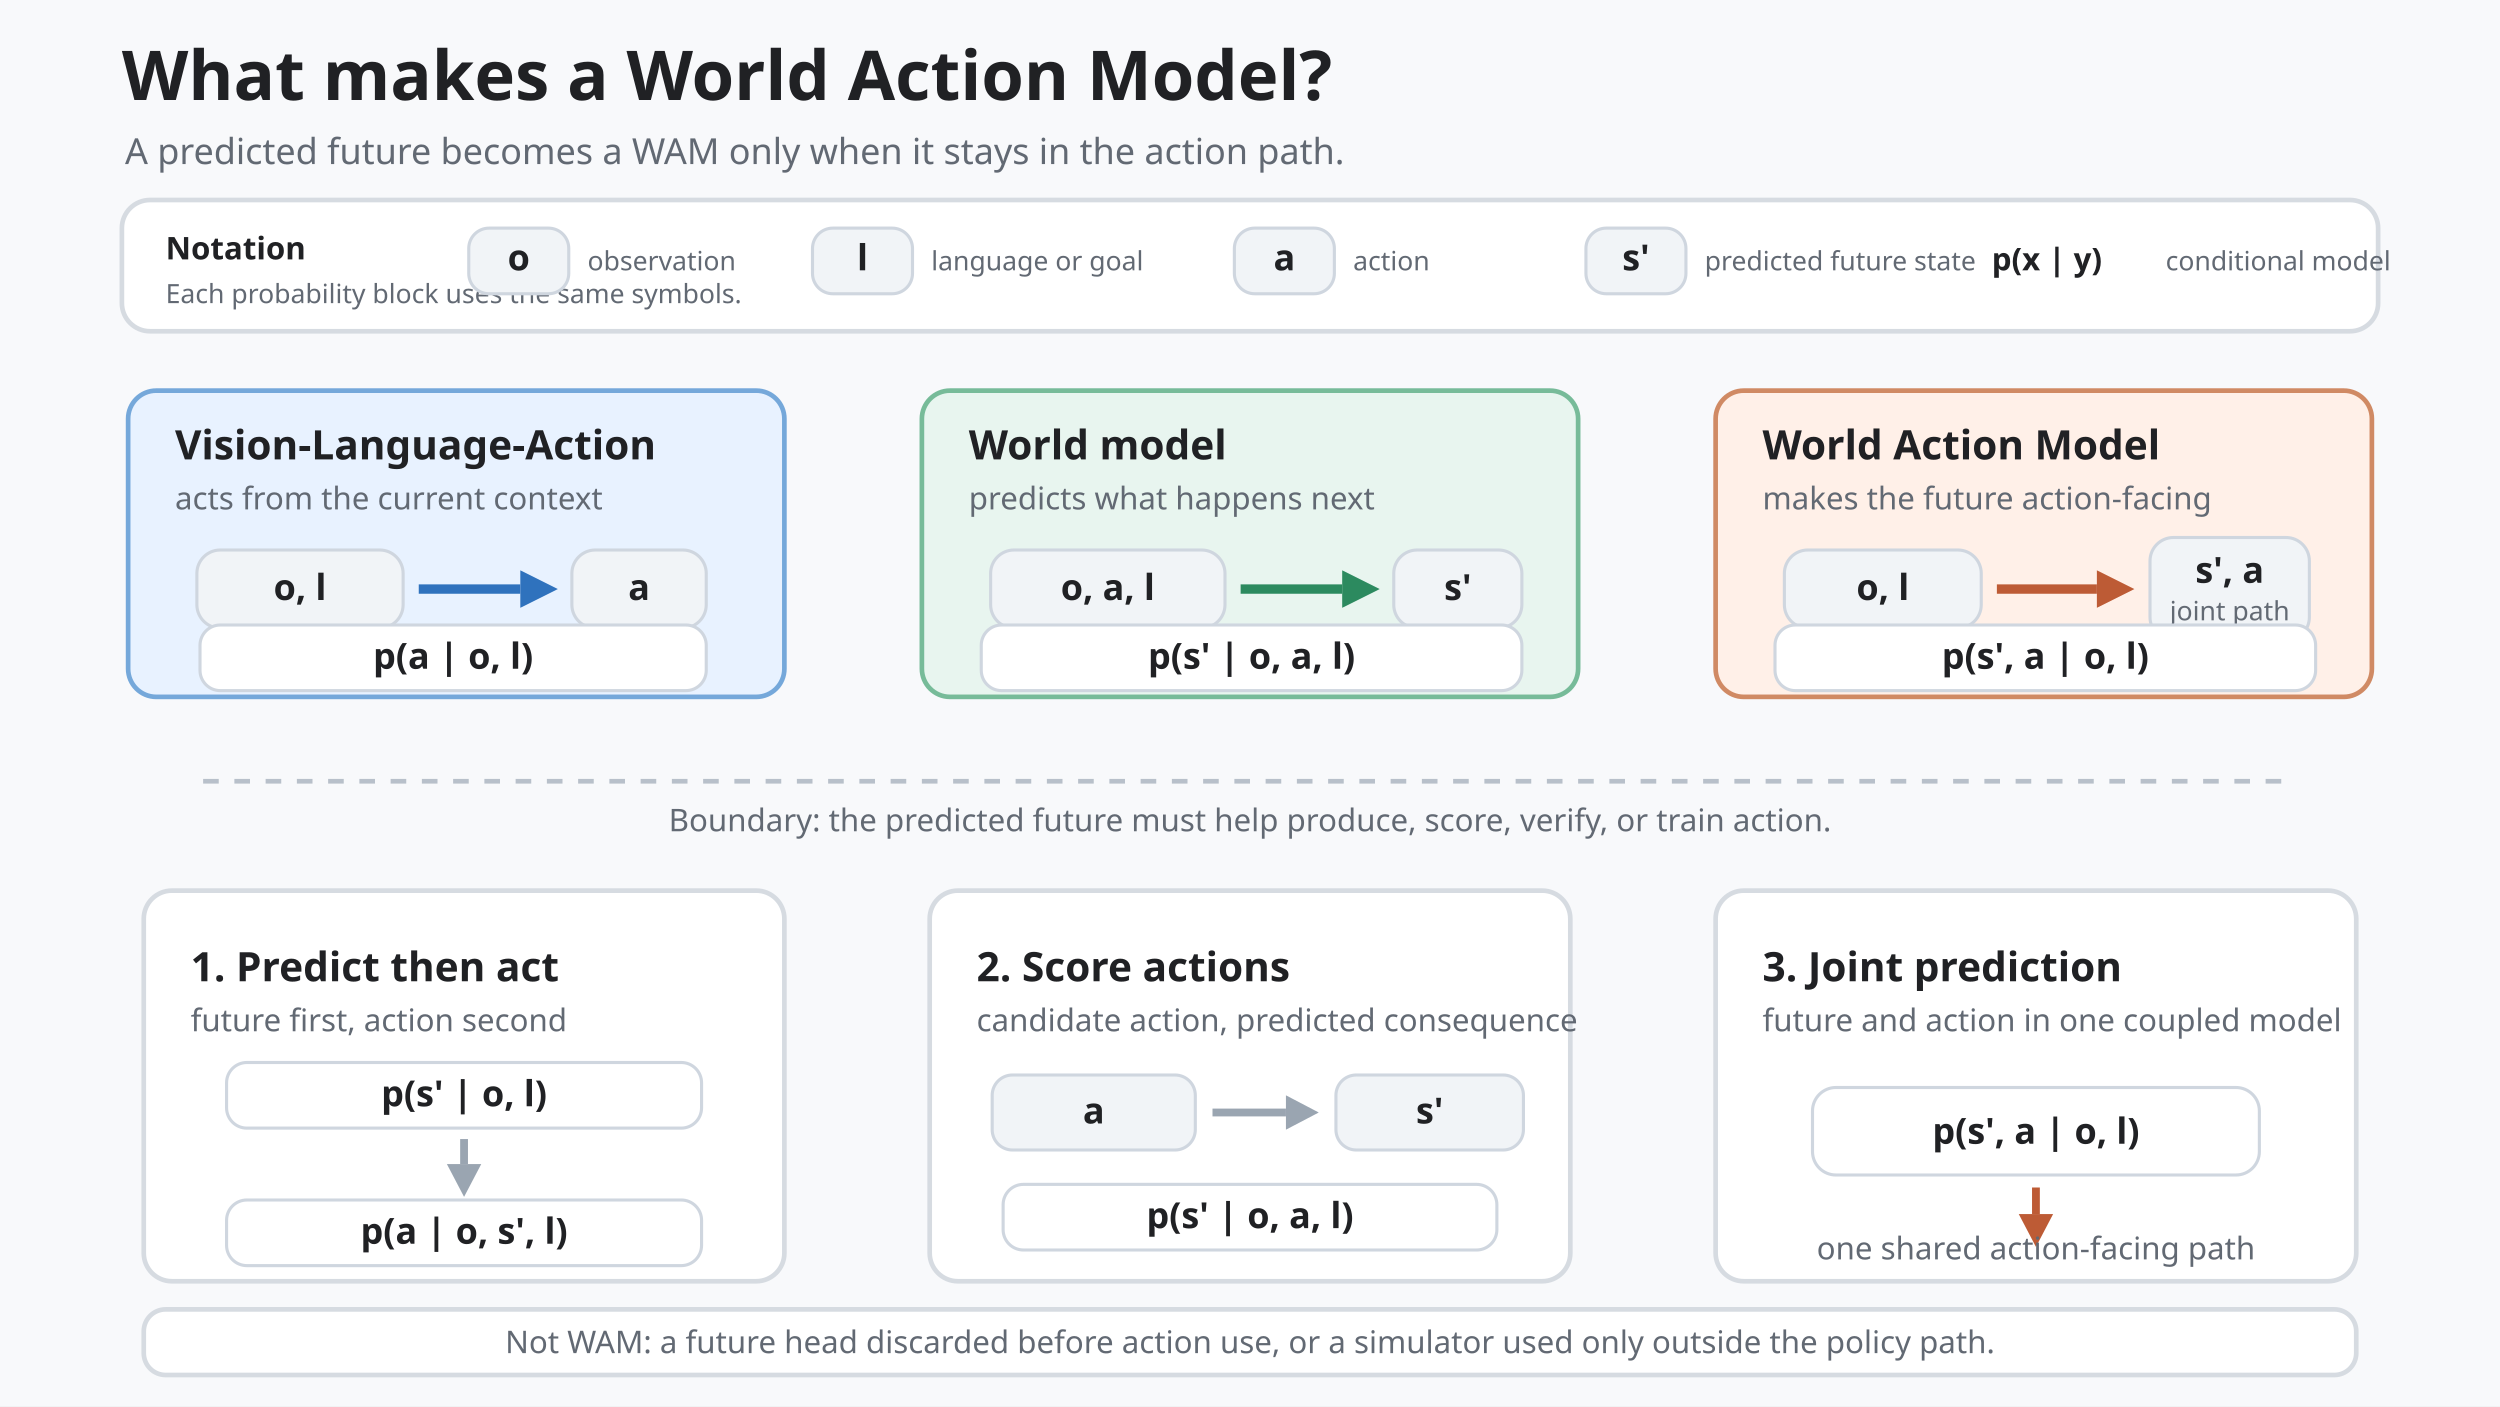
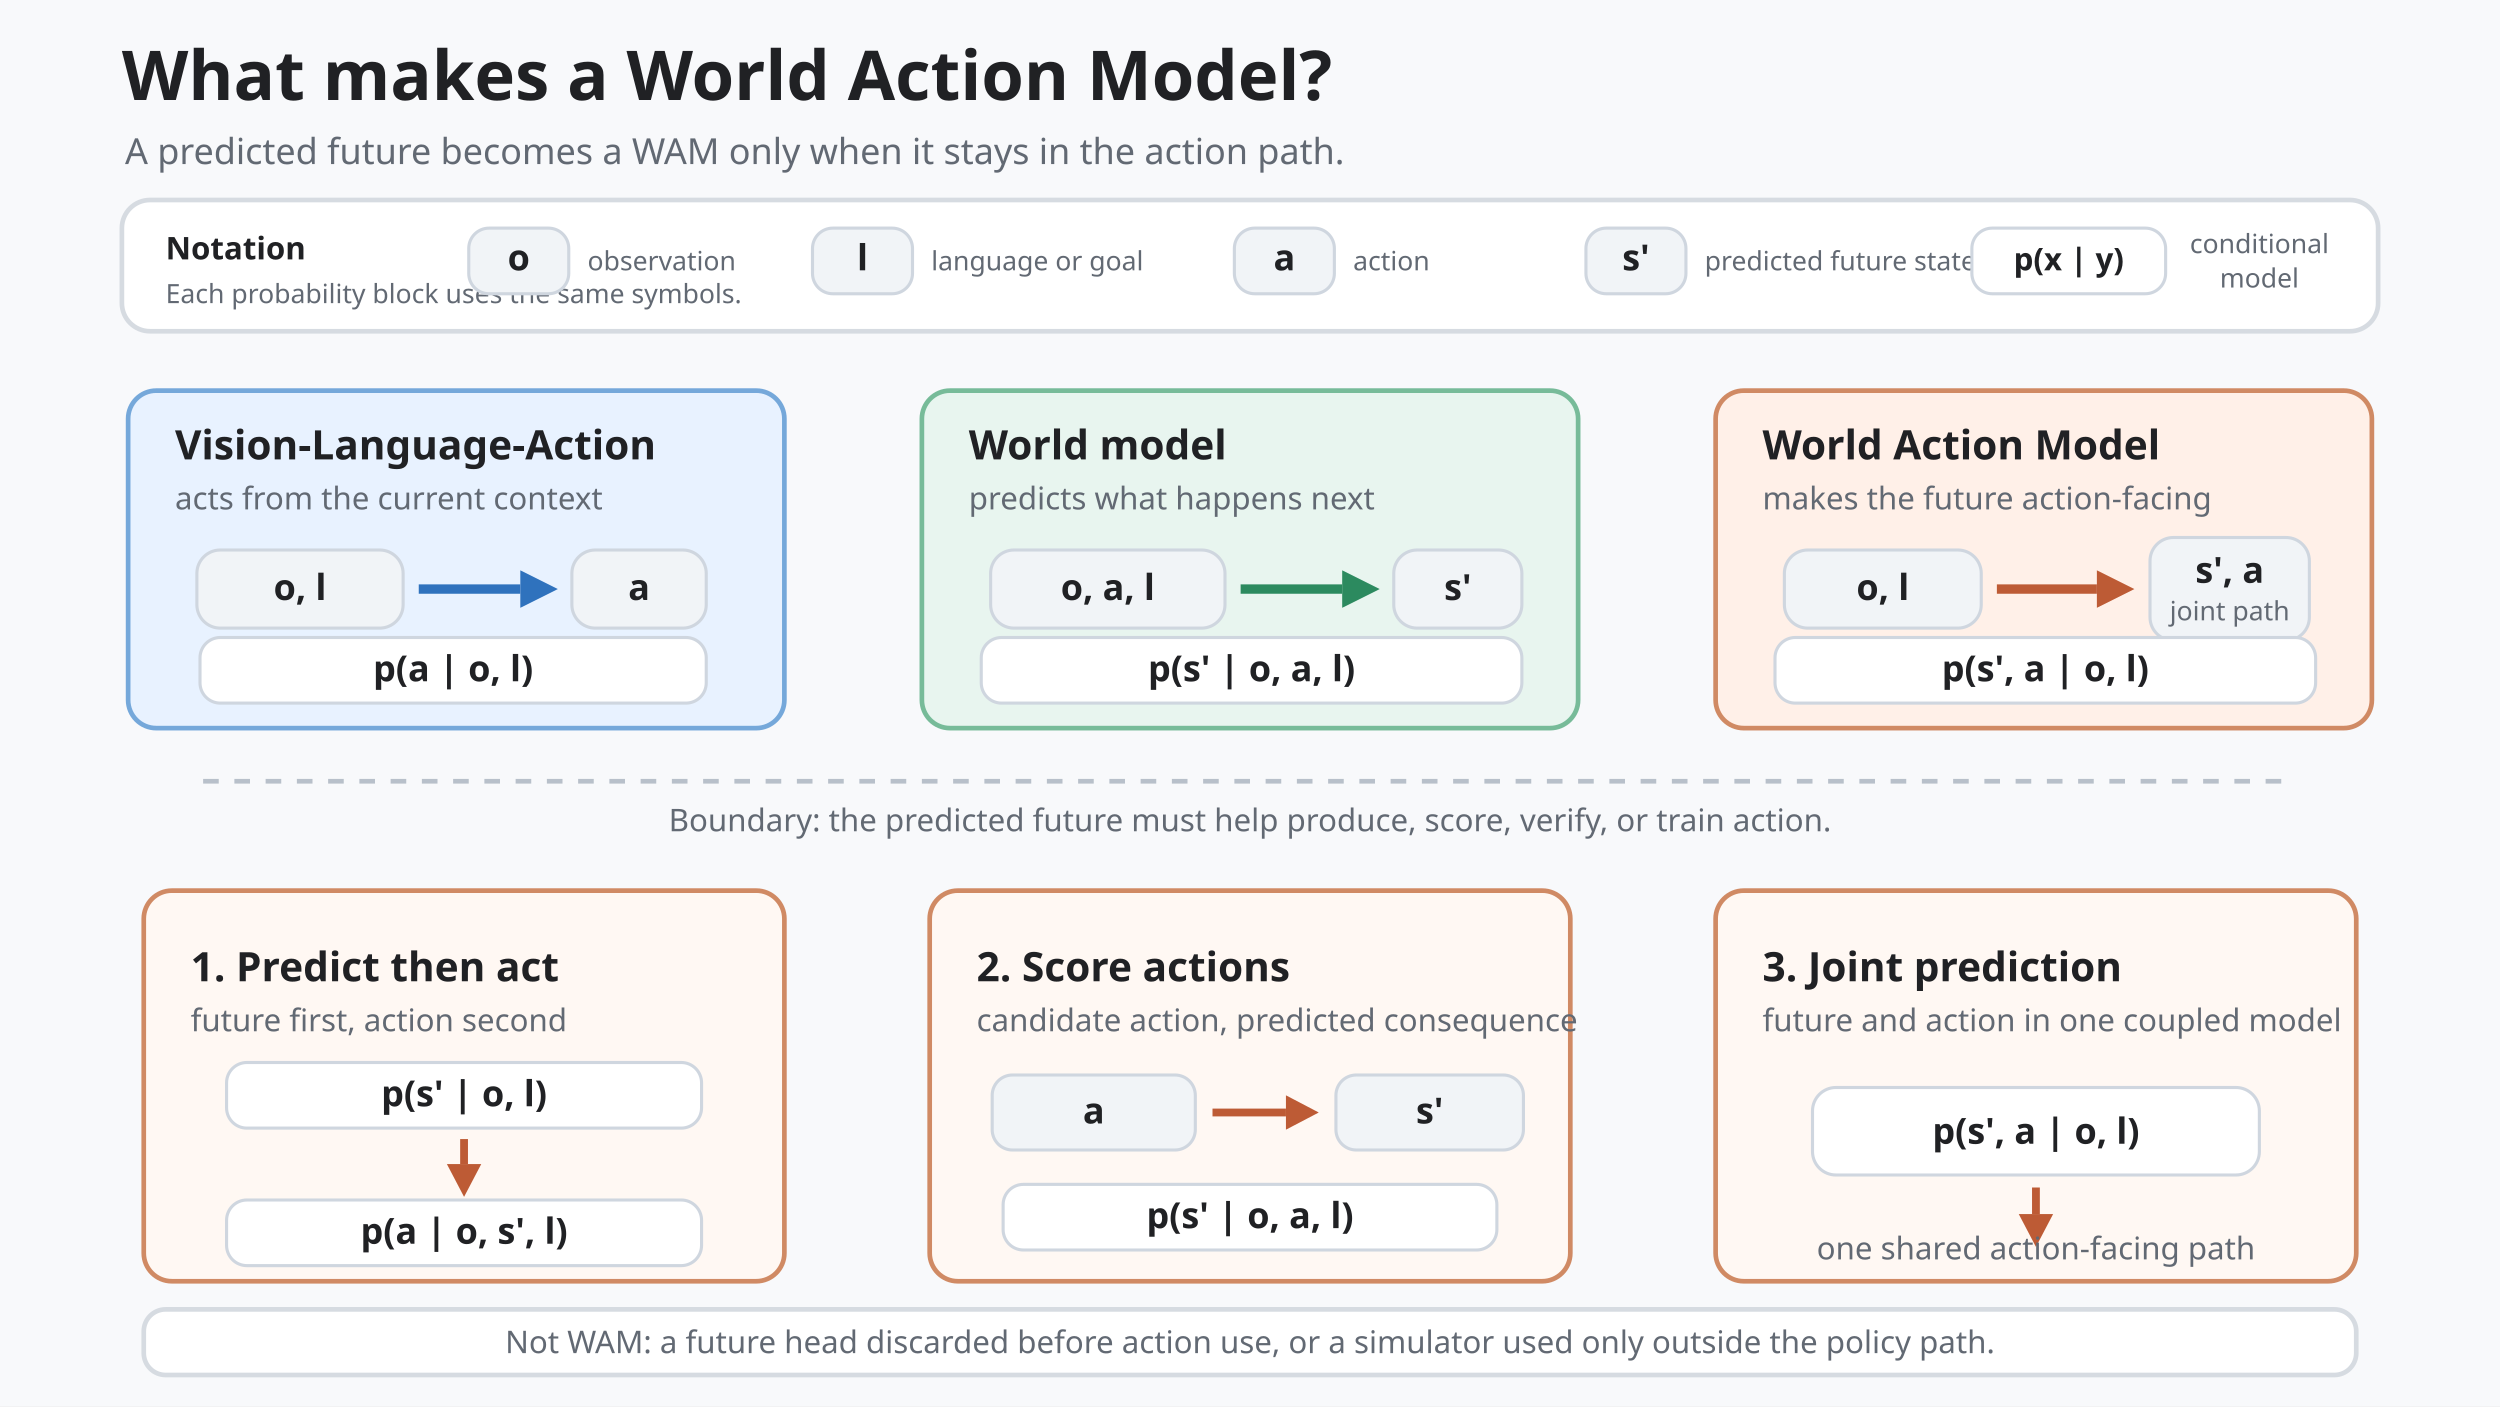
<svg xmlns="http://www.w3.org/2000/svg" viewBox="0 0 1600 900" role="img" aria-labelledby="title desc">
  <defs>
    <style>
      .bg { fill: #f8f9fb; }
      .panel { fill: #ffffff; stroke: #d6dbe1; stroke-width: 3; }
      .panel-blue { fill: #e8f2ff; stroke: #75a8da; stroke-width: 3; }
      .panel-green { fill: #e8f5ef; stroke: #77bb99; stroke-width: 3; }
      .panel-rust { fill: #fff0e8; stroke: #d08a64; stroke-width: 3; }
+       .panel-wam { fill: #fff8f3; stroke: #d08a64; stroke-width: 3; }
      .chip { fill: #f1f4f7; stroke: #cfd6df; stroke-width: 2; }
      .formula { fill: #ffffff; stroke: #cfd6df; stroke-width: 2; }
      .ink { fill: #202124; font-family: "Comic Neue", "Comic Sans MS", ui-sans-serif, sans-serif; }
      .muted { fill: #626973; font-family: "Comic Neue", "Comic Sans MS", ui-sans-serif, sans-serif; }
      .rust { fill: #bd5b35; font-family: "Comic Neue", "Comic Sans MS", ui-sans-serif, sans-serif; }
      .title { font-size: 44px; font-weight: 700; }
      .subtitle { font-size: 23px; }
      .label { font-size: 26px; font-weight: 700; }
      .small { font-size: 20px; }
      .tiny { font-size: 17px; }
      .math { font-size: 23px; font-weight: 700; }
      .legend-head { font-size: 20px; font-weight: 700; }
      .legend-text { font-size: 17px; }
      .dash { fill: none; stroke: #b8c0ca; stroke-width: 3; stroke-dasharray: 10 10; }
      .shaft { fill: none; stroke: #9aa5b1; stroke-width: 7; stroke-linecap: butt; }
      .shaft-blue { fill: none; stroke: #2f72bd; stroke-width: 6; stroke-linecap: butt; }
      .shaft-green { fill: none; stroke: #2c8a5f; stroke-width: 6; stroke-linecap: butt; }
      .shaft-rust { fill: none; stroke: #bd5b35; stroke-width: 6; stroke-linecap: butt; }
      .thin { stroke-width: 5; }
      .head { fill: #9aa5b1; }
      .head-blue { fill: #2f72bd; }
      .head-green { fill: #2c8a5f; }
      .head-rust { fill: #bd5b35; }
    </style>
  </defs>
  <rect class="bg" width="1600" height="900" />
  <text x="78" y="64" class="ink title">What makes a World Action Model?</text>
  <text x="80" y="105" class="muted subtitle">A predicted future becomes a WAM only when it stays in the action path.</text>
  <rect x="78" y="128" width="1444" height="84" rx="18" class="panel" />
  <text x="106" y="166" class="ink legend-head">Notation</text>
  <text x="106" y="194" class="muted legend-text">Each probability block uses the same symbols.</text>
  <rect x="300" y="146" width="64" height="42" rx="13" class="chip" />
  <text x="332" y="173" text-anchor="middle" class="ink math">o</text>
  <text x="376" y="173" class="muted legend-text">observation</text>
  <rect x="520" y="146" width="64" height="42" rx="13" class="chip" />
  <text x="552" y="173" text-anchor="middle" class="ink math">l</text>
  <text x="596" y="173" class="muted legend-text">language or goal</text>
  <rect x="790" y="146" width="64" height="42" rx="13" class="chip" />
  <text x="822" y="173" text-anchor="middle" class="ink math">a</text>
  <text x="866" y="173" class="muted legend-text">action</text>
  <rect x="1015" y="146" width="64" height="42" rx="13" class="chip" />
  <text x="1047" y="173" text-anchor="middle" class="ink math">s'</text>
  <text x="1091" y="173" class="muted legend-text">predicted future state</text>
-   <text x="1310" y="173" class="ink legend-head" text-anchor="middle">p(x | y)</text>
-   <text x="1386" y="173" class="muted legend-text">conditional model</text>
-   <rect x="82" y="250" width="420" height="196" rx="18" class="panel-blue" />
+   <rect x="1262" y="146" width="124" height="42" rx="13" class="formula" />
+   <text x="1324" y="173" class="ink legend-head" text-anchor="middle">p(x | y)</text>
+   <text x="1446" y="162" class="muted legend-text" text-anchor="middle">conditional</text>
+   <text x="1446" y="184" class="muted legend-text" text-anchor="middle">model</text>
+   <rect x="82" y="250" width="420" height="216" rx="18" class="panel-blue" />
  <text x="112" y="294" class="ink label">Vision-Language-Action</text>
  <text x="112" y="326" class="muted small">acts from the current context</text>
  <rect x="126" y="352" width="132" height="50" rx="15" class="chip" />
  <text x="192" y="384" text-anchor="middle" class="ink math">o, l</text>
  <path d="M 268 377 H 333" class="shaft-blue" />
  <polygon points="357,377 333,365 333,389" class="head-blue" />
  <rect x="366" y="352" width="86" height="50" rx="15" class="chip" />
  <text x="409" y="384" text-anchor="middle" class="ink math">a</text>
-   <rect x="128" y="400" width="324" height="42" rx="13" class="formula" />
-   <text x="290" y="428" text-anchor="middle" class="ink math">p(a | o, l)</text>
-   <rect x="590" y="250" width="420" height="196" rx="18" class="panel-green" />
+   <rect x="128" y="408" width="324" height="42" rx="13" class="formula" />
+   <text x="290" y="436" text-anchor="middle" class="ink math">p(a | o, l)</text>
+   <rect x="590" y="250" width="420" height="216" rx="18" class="panel-green" />
  <text x="620" y="294" class="ink label">World model</text>
  <text x="620" y="326" class="muted small">predicts what happens next</text>
  <rect x="634" y="352" width="150" height="50" rx="15" class="chip" />
  <text x="709" y="384" text-anchor="middle" class="ink math">o, a, l</text>
  <path d="M 794 377 H 859" class="shaft-green" />
  <polygon points="883,377 859,365 859,389" class="head-green" />
  <rect x="892" y="352" width="82" height="50" rx="15" class="chip" />
  <text x="933" y="384" text-anchor="middle" class="ink math">s'</text>
-   <rect x="628" y="400" width="346" height="42" rx="13" class="formula" />
-   <text x="801" y="428" text-anchor="middle" class="ink math">p(s' | o, a, l)</text>
-   <rect x="1098" y="250" width="420" height="196" rx="18" class="panel-rust" />
+   <rect x="628" y="408" width="346" height="42" rx="13" class="formula" />
+   <text x="801" y="436" text-anchor="middle" class="ink math">p(s' | o, a, l)</text>
+   <rect x="1098" y="250" width="420" height="216" rx="18" class="panel-rust" />
  <text x="1128" y="294" class="ink label">World Action Model</text>
  <text x="1128" y="326" class="muted small">makes the future action-facing</text>
  <rect x="1142" y="352" width="126" height="50" rx="15" class="chip" />
  <text x="1205" y="384" text-anchor="middle" class="ink math">o, l</text>
  <path d="M 1278 377 H 1342" class="shaft-rust" />
  <polygon points="1366,377 1342,365 1342,389" class="head-rust" />
  <rect x="1376" y="344" width="102" height="66" rx="15" class="chip" />
  <text x="1427" y="373" text-anchor="middle" class="ink math">s', a</text>
  <text x="1427" y="397" text-anchor="middle" class="muted tiny">joint path</text>
-   <rect x="1136" y="400" width="346" height="42" rx="13" class="formula" />
-   <text x="1309" y="428" text-anchor="middle" class="ink math">p(s', a | o, l)</text>
+   <rect x="1136" y="408" width="346" height="42" rx="13" class="formula" />
+   <text x="1309" y="436" text-anchor="middle" class="ink math">p(s', a | o, l)</text>
  <path d="M 130 500 H 1470" class="dash" />
  <text x="800" y="532" text-anchor="middle" class="muted small">Boundary: the predicted future must help produce, score, verify, or train action.</text>
-   <rect x="92" y="570" width="410" height="250" rx="18" class="panel" />
+   <rect x="92" y="570" width="410" height="250" rx="18" class="panel-wam" />
  <text x="122" y="628" class="ink label">1. Predict then act</text>
  <text x="122" y="660" class="muted small">future first, action second</text>
  <rect x="145" y="680" width="304" height="42" rx="13" class="formula" />
  <text x="297" y="708" text-anchor="middle" class="ink math">p(s' | o, l)</text>
-   <path d="M 297 729 V 745" class="shaft thin" />
-   <polygon points="297,766 286,745 308,745" class="head" />
+   <path d="M 297 729 V 745" class="shaft-rust thin" />
+   <polygon points="297,766 286,745 308,745" class="head-rust" />
  <rect x="145" y="768" width="304" height="42" rx="13" class="formula" />
  <text x="297" y="796" text-anchor="middle" class="ink math">p(a | o, s', l)</text>
-   <rect x="595" y="570" width="410" height="250" rx="18" class="panel" />
+   <rect x="595" y="570" width="410" height="250" rx="18" class="panel-wam" />
  <text x="625" y="628" class="ink label">2. Score actions</text>
  <text x="625" y="660" class="muted small">candidate action, predicted consequence</text>
  <rect x="635" y="688" width="130" height="48" rx="13" class="chip" />
  <text x="700" y="719" text-anchor="middle" class="ink math">a</text>
-   <path d="M 776 712 H 823" class="shaft thin" />
-   <polygon points="844,712 823,701 823,723" class="head" />
+   <path d="M 776 712 H 823" class="shaft-rust thin" />
+   <polygon points="844,712 823,701 823,723" class="head-rust" />
  <rect x="855" y="688" width="120" height="48" rx="13" class="chip" />
  <text x="915" y="719" text-anchor="middle" class="ink math">s'</text>
  <rect x="642" y="758" width="316" height="42" rx="13" class="formula" />
  <text x="800" y="786" text-anchor="middle" class="ink math">p(s' | o, a, l)</text>
-   <rect x="1098" y="570" width="410" height="250" rx="18" class="panel" />
+   <rect x="1098" y="570" width="410" height="250" rx="18" class="panel-wam" />
  <text x="1128" y="628" class="ink label">3. Joint prediction</text>
  <text x="1128" y="660" class="muted small">future and action in one coupled model</text>
  <rect x="1160" y="696" width="286" height="56" rx="15" class="formula" />
  <text x="1303" y="732" text-anchor="middle" class="ink math">p(s', a | o, l)</text>
  <path d="M 1303 760 V 777" class="shaft-rust thin" />
  <polygon points="1303,798 1292,777 1314,777" class="head-rust" />
  <text x="1303" y="806" text-anchor="middle" class="muted small">one shared action-facing path</text>
  <rect x="92" y="838" width="1416" height="42" rx="14" class="panel" />
  <text x="800" y="866" text-anchor="middle" class="muted small">Not WAM: a future head discarded before action use, or a simulator used only outside the policy path.</text>
</svg>
